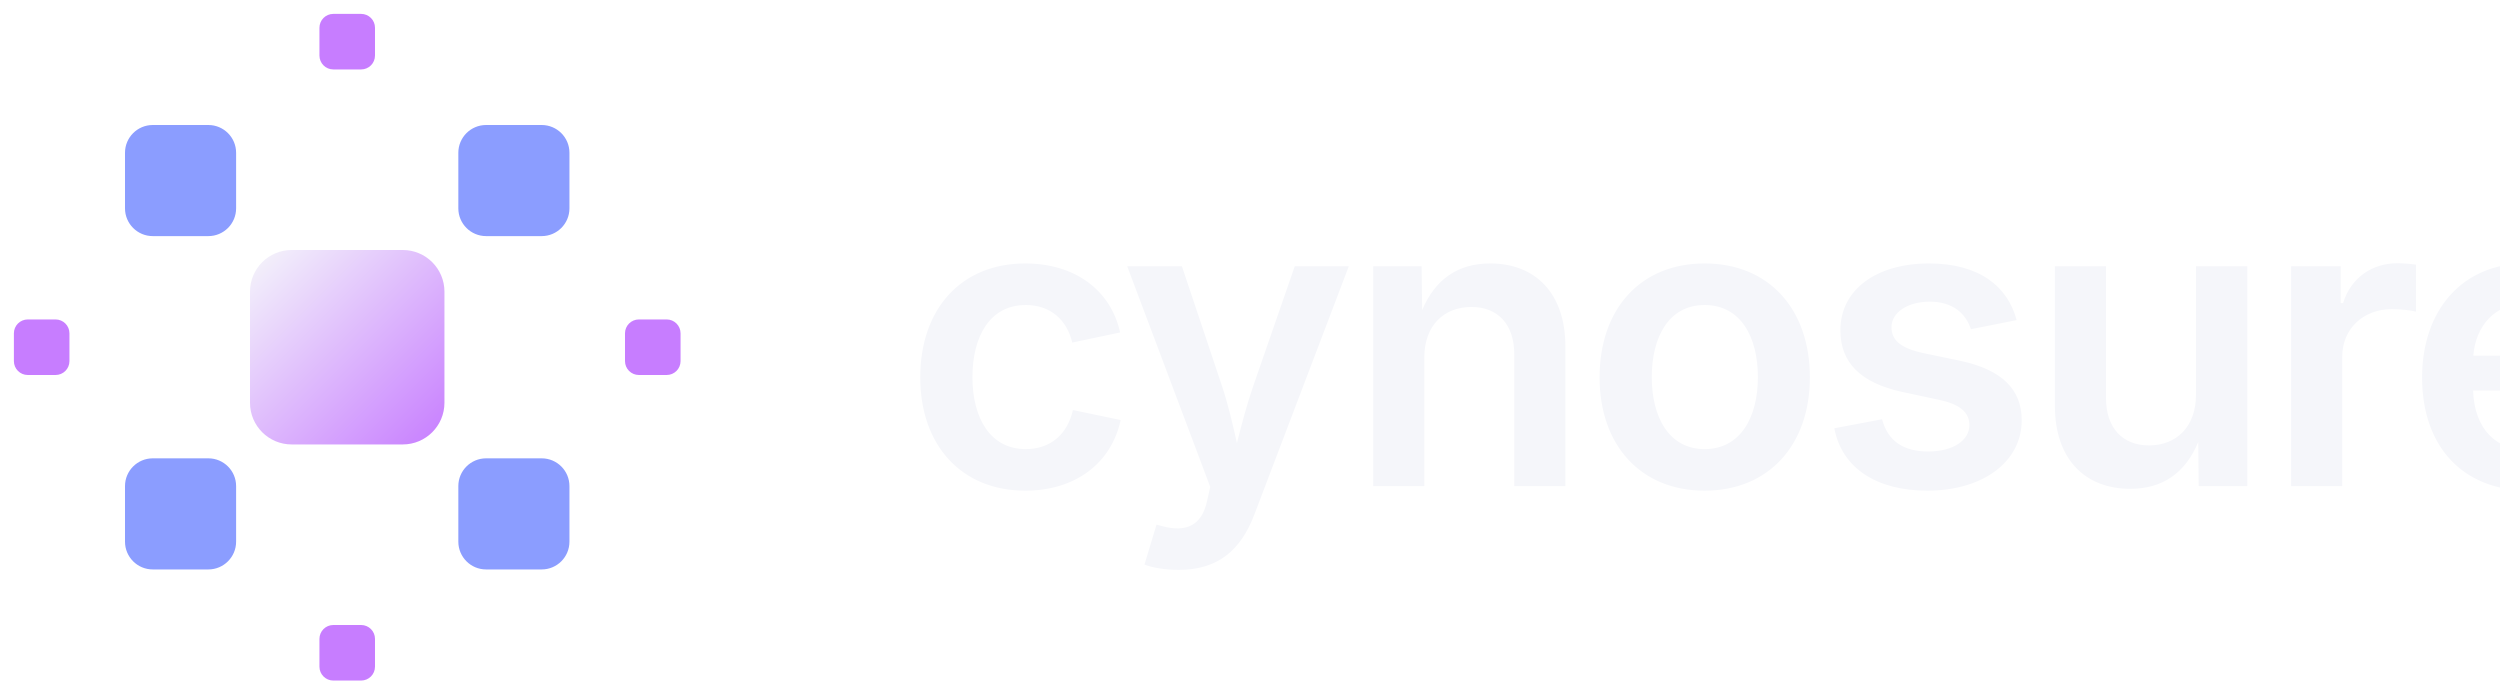
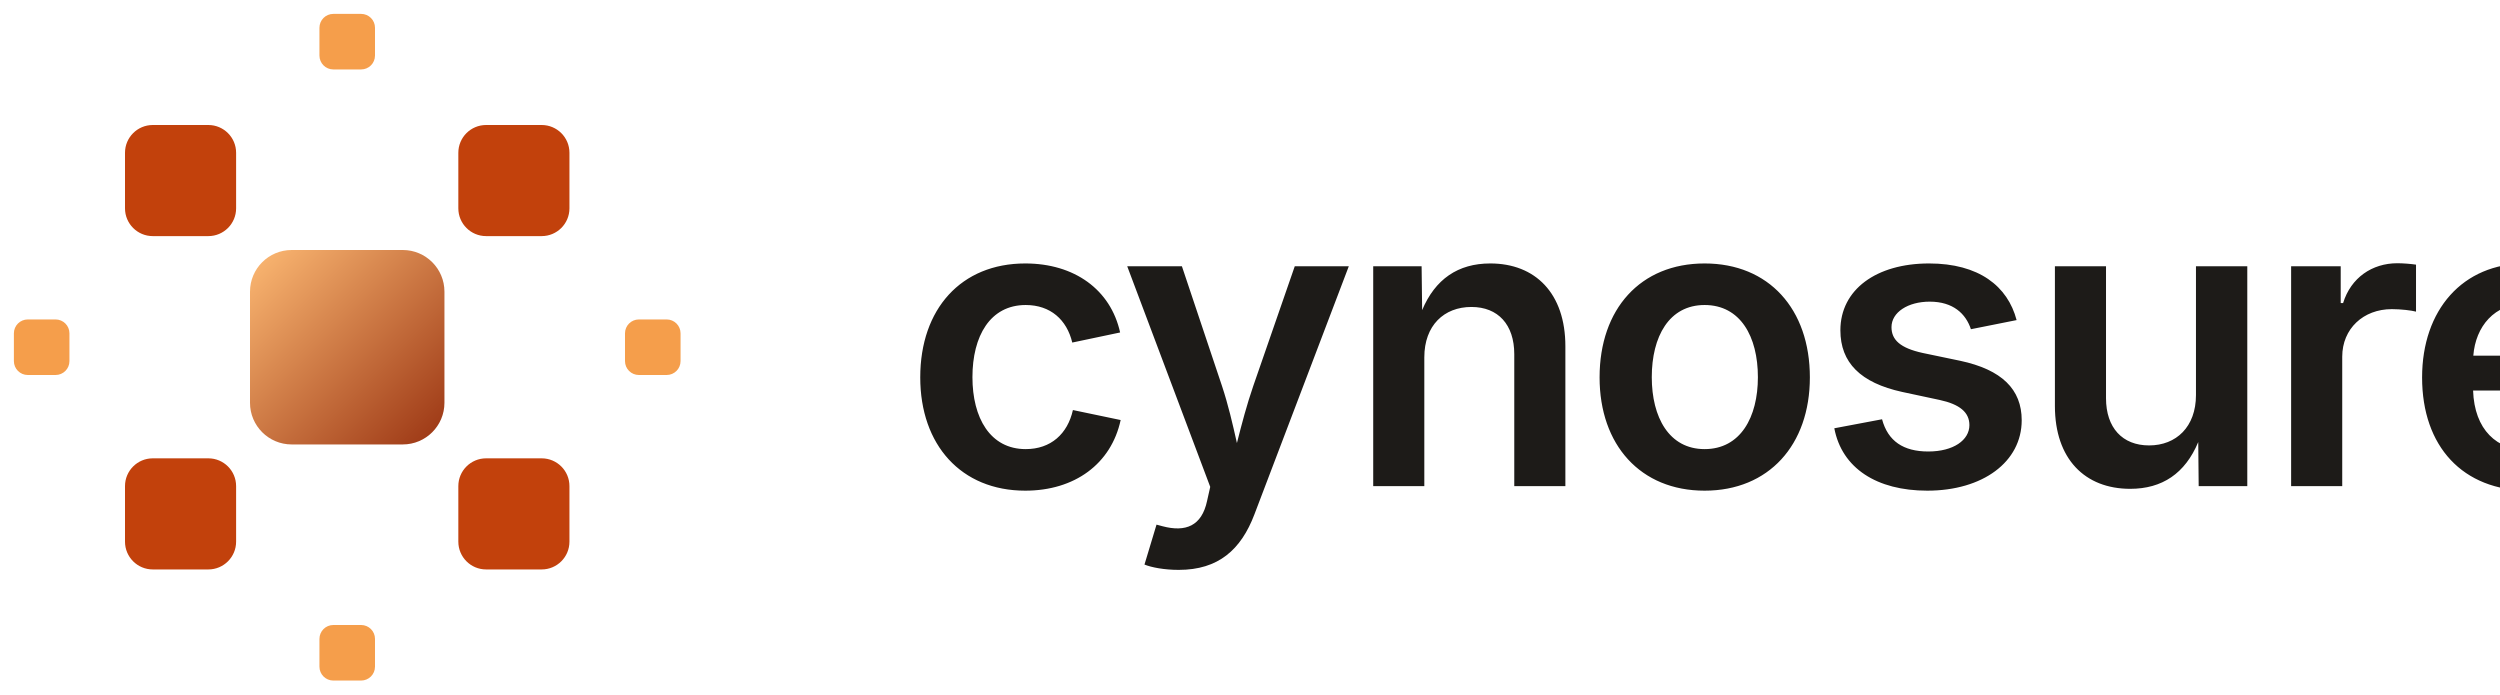
<svg xmlns="http://www.w3.org/2000/svg" viewBox="0 0 360 100" width="360" height="100" fill="none" role="img" aria-label="Cynosure">
  <defs>
    <linearGradient id="cyn-lockup-center" x1="0" y1="0" x2="1" y2="1">
-       <stop offset="0" stop-color="#f5f6fa" />
-       <stop offset="1" stop-color="#c77dff" />
+       <stop offset="0" stop-color="#fdba74" />
+       <stop offset="1" stop-color="#9a3412" />
    </linearGradient>
  </defs>
  <g>
-     <g fill="#c77dff">
+     <g fill="#f59e4b">
      <rect x="46" y="2" width="8" height="8" rx="2" />
      <rect x="46" y="90" width="8" height="8" rx="2" />
      <rect x="2" y="46" width="8" height="8" rx="2" />
      <rect x="90" y="46" width="8" height="8" rx="2" />
    </g>
-     <g fill="#8b9dff">
+     <g fill="#c2410c">
      <rect x="18" y="18" width="16" height="16" rx="4" />
      <rect x="66" y="18" width="16" height="16" rx="4" />
      <rect x="18" y="66" width="16" height="16" rx="4" />
      <rect x="66" y="66" width="16" height="16" rx="4" />
    </g>
    <rect x="36" y="36" width="28" height="28" rx="6" fill="url(#cyn-lockup-center)" />
  </g>
-   <text x="130" y="70" font-family="'Inter Tight', Inter, system-ui, -apple-system, sans-serif" font-weight="600" font-size="58" letter-spacing="-1.5" fill="#f5f6fa">cynosure</text>
+   <text x="130" y="70" font-family="'Inter Tight', Inter, system-ui, -apple-system, sans-serif" font-weight="600" font-size="58" letter-spacing="-1.5" fill="#1d1b18">cynosure</text>
</svg>
